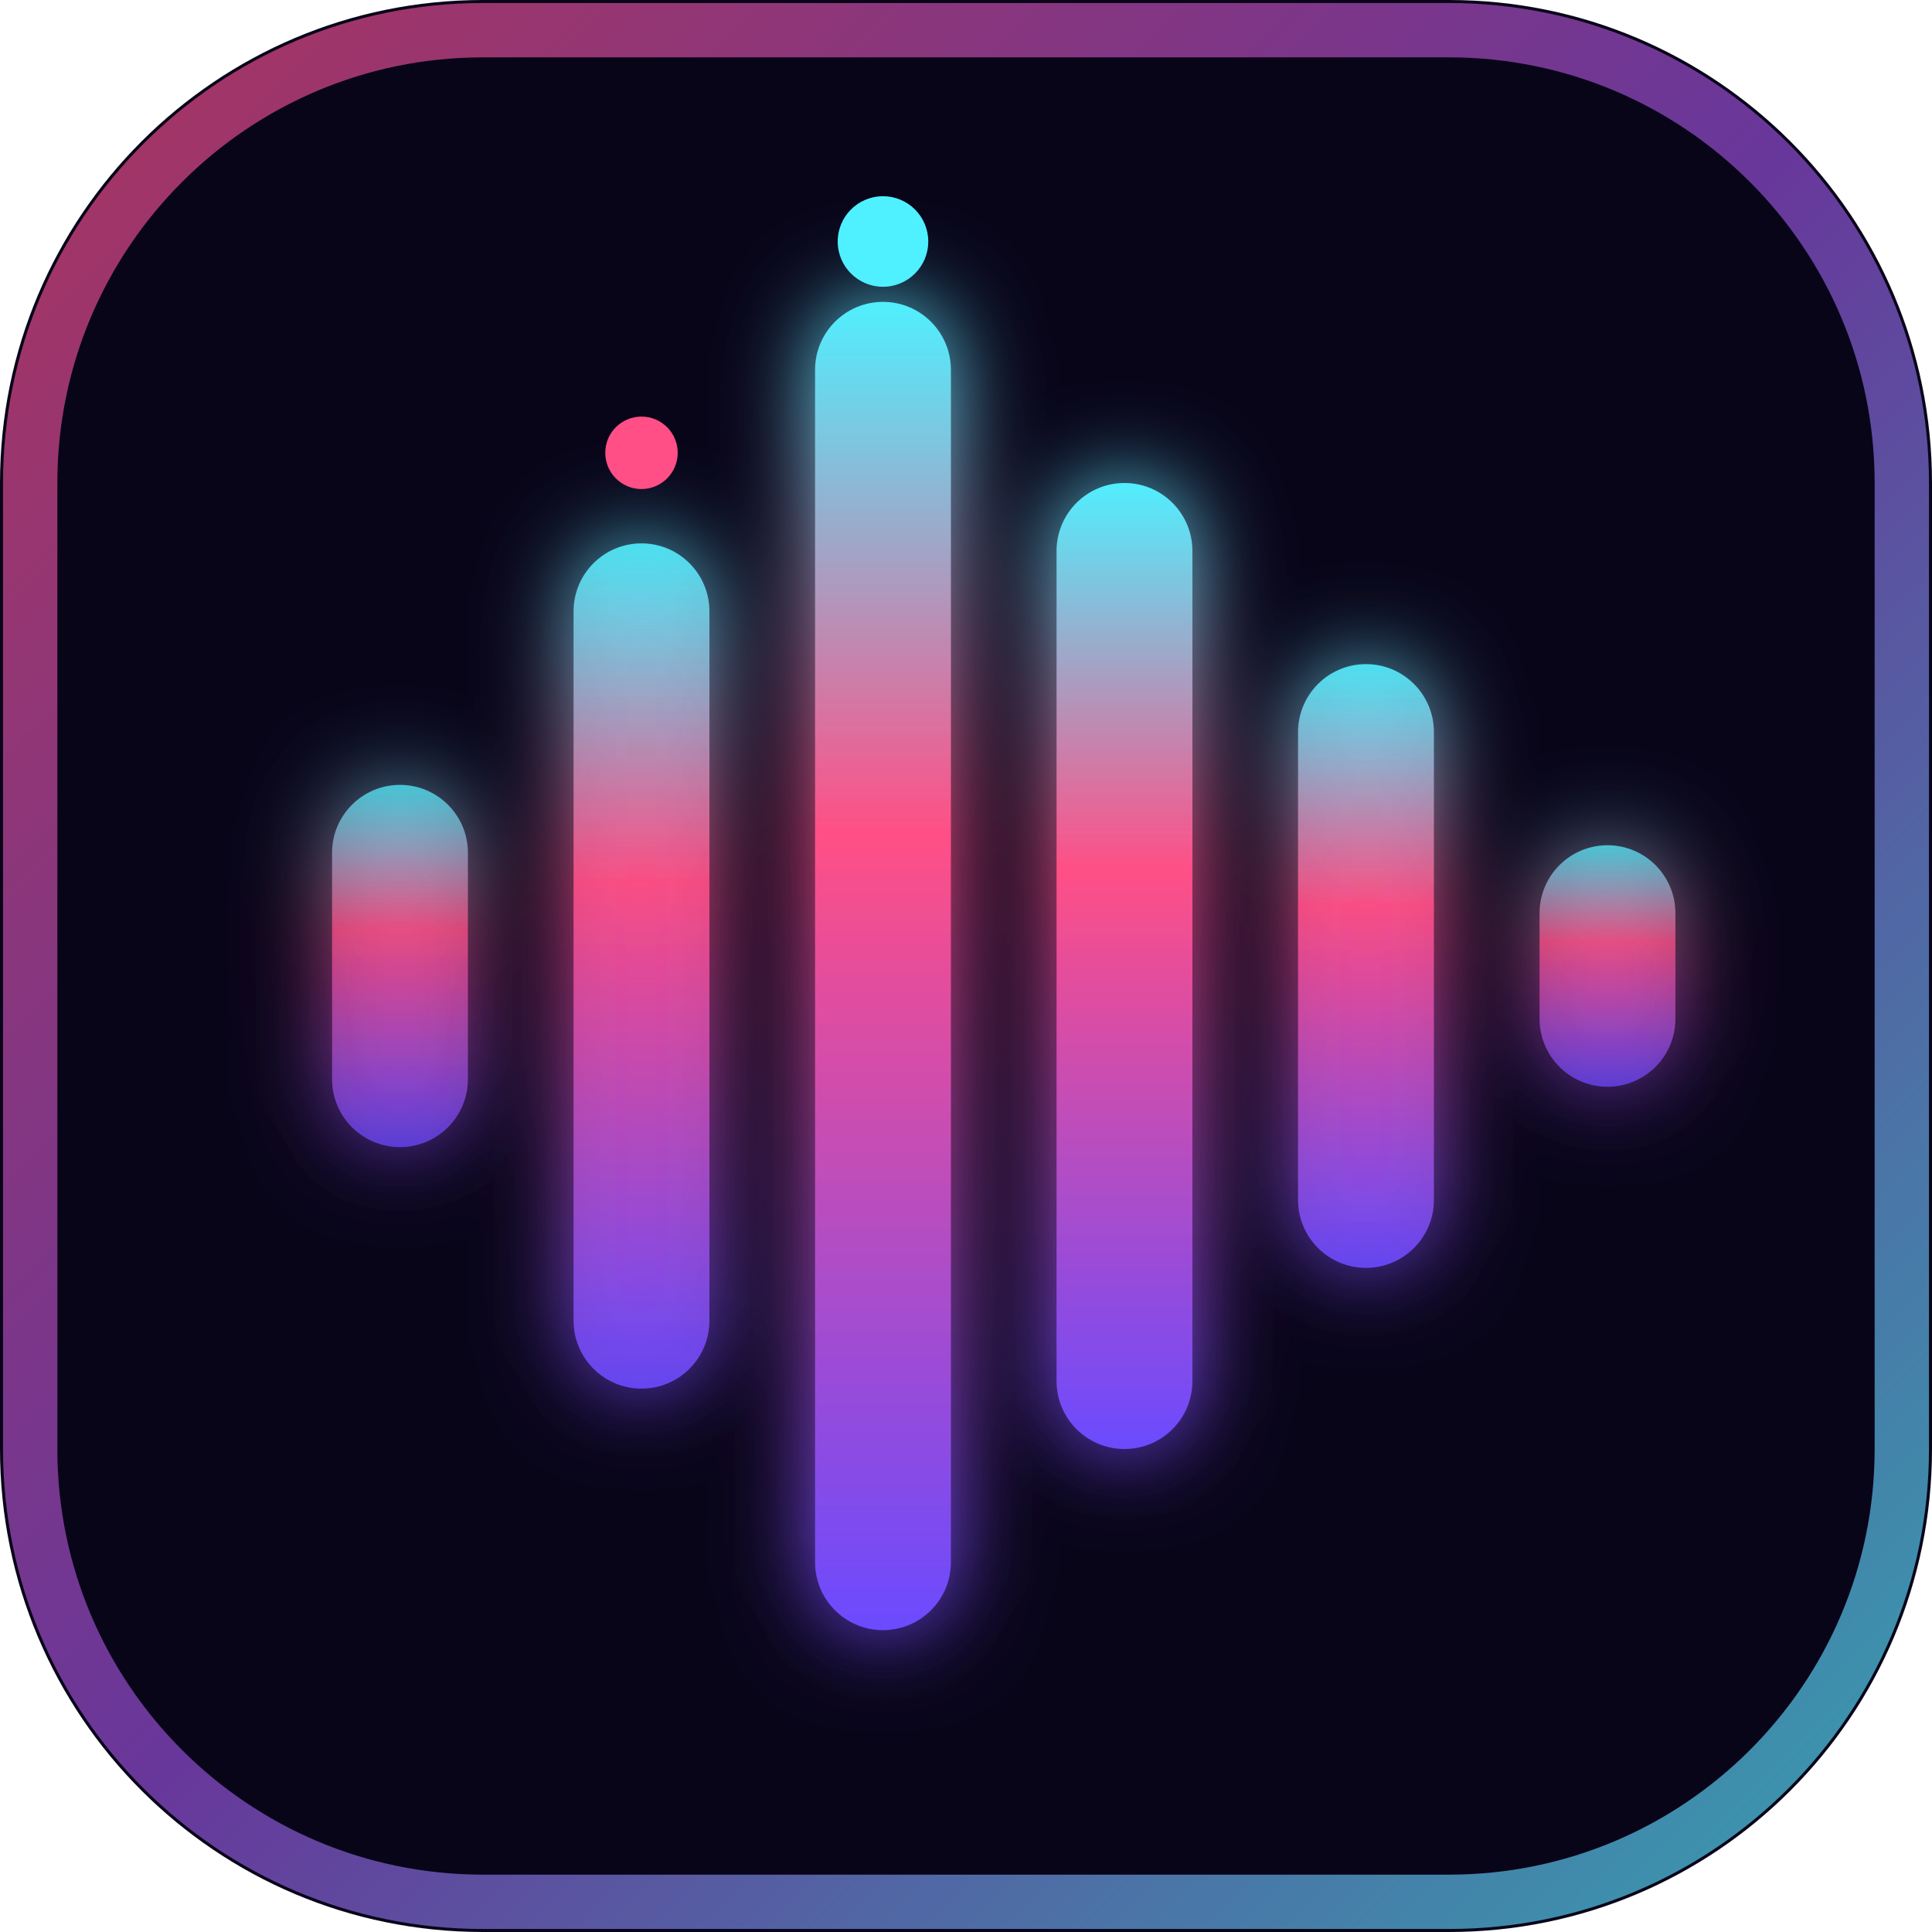
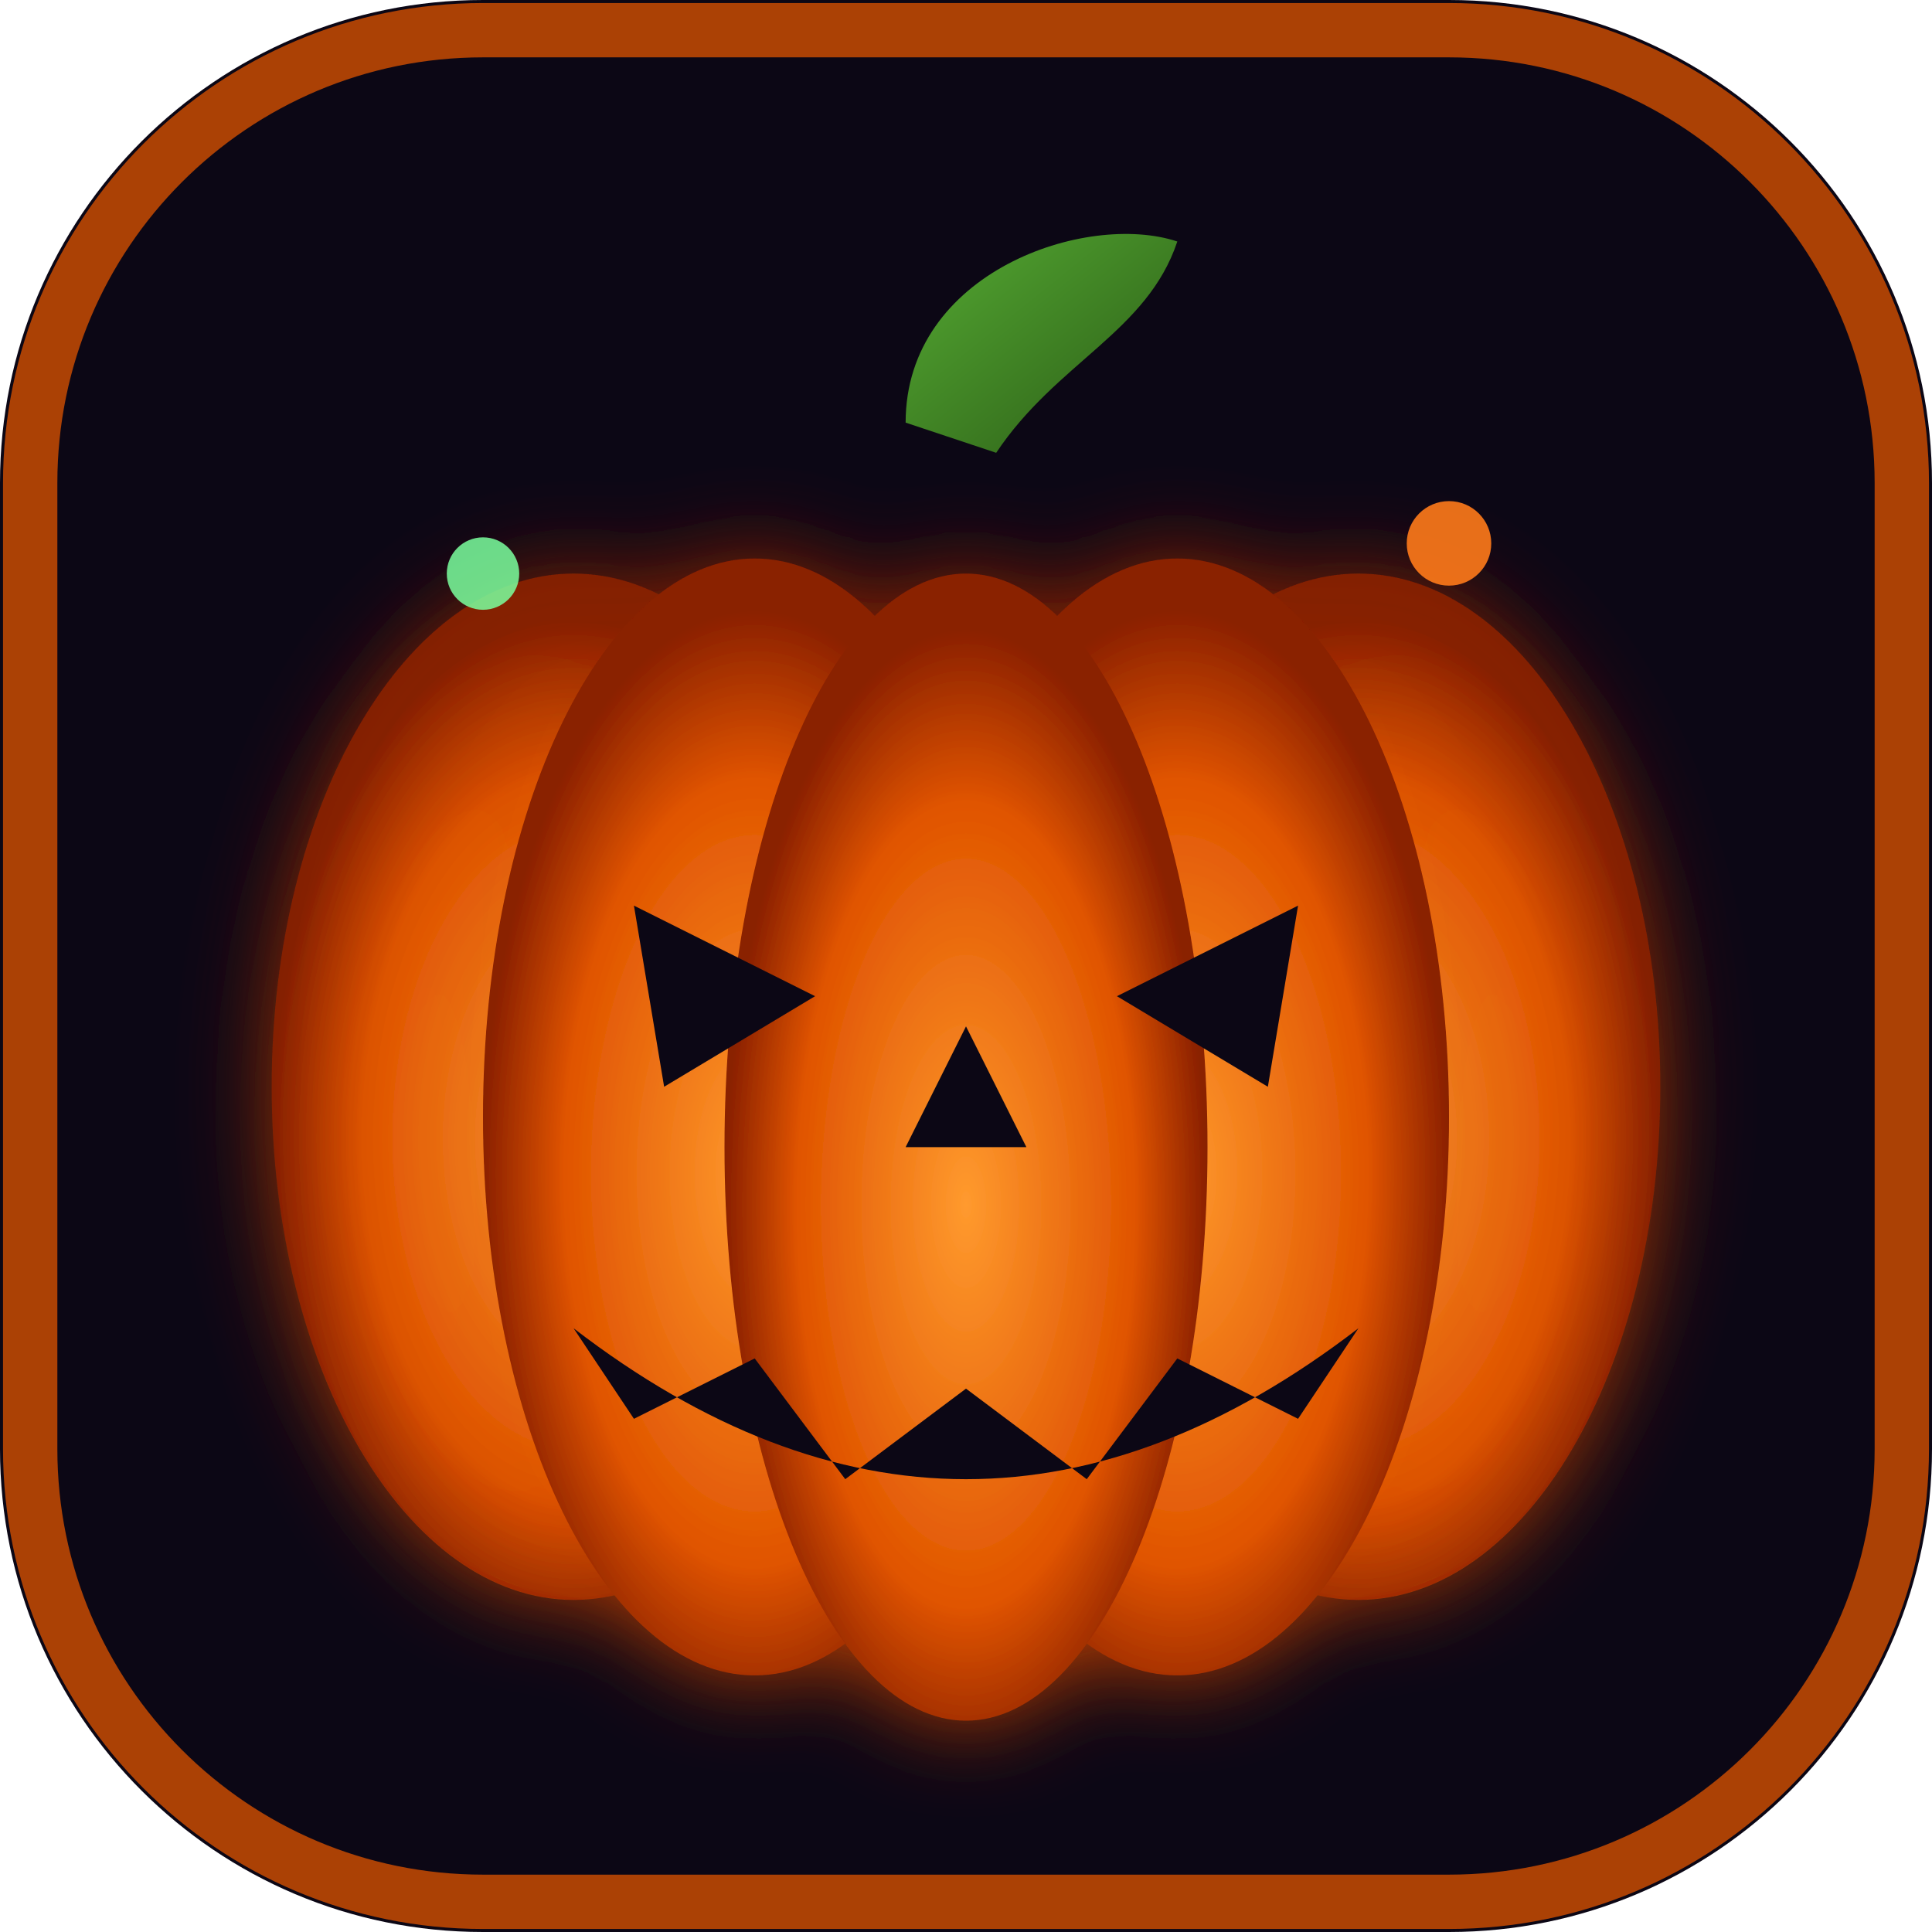
<svg xmlns="http://www.w3.org/2000/svg" viewBox="0 0 64 64" width="64" height="64">
  <defs>
-     <linearGradient id="neonGrad" x1="0%" y1="0%" x2="100%" y2="100%">
-       <stop offset="0%" stop-color="#ff4f86" />
-       <stop offset="50%" stop-color="#9b51e0" />
-       <stop offset="100%" stop-color="#4ff0ff" />
+     <radialGradient id="jackGlow" cx="50%" cy="55%" r="50%">
+       <stop offset="0%" stop-color="#ff9a2e" />
+       <stop offset="70%" stop-color="#e05400" />
+       <stop offset="100%" stop-color="#8a2000" />
+     </radialGradient>
+     <linearGradient id="stemGrad" x1="0%" y1="0%" x2="100%" y2="100%">
+       <stop offset="0%" stop-color="#55aa33" />
+       <stop offset="100%" stop-color="#2a5a15" />
    </linearGradient>
-     <linearGradient id="barGrad" x1="0%" y1="100%" x2="0%" y2="0%">
-       <stop offset="0%" stop-color="#6a4bff" />
-       <stop offset="60%" stop-color="#ff4f86" />
-       <stop offset="100%" stop-color="#4ff0ff" />
-     </linearGradient>
-     <filter id="glow" x="-20%" y="-20%" width="140%" height="140%">
+     <filter id="spookyGlow" x="-25%" y="-25%" width="150%" height="150%">
      <feGaussianBlur stdDeviation="1.5" result="blur" />
      <feComposite in="SourceGraphic" in2="blur" operator="over" />
    </filter>
  </defs>
-   <rect width="64" height="64" rx="16" fill="#090519" />
-   <rect x="1" y="1" width="62" height="62" rx="15" fill="none" stroke="url(#neonGrad)" stroke-width="1.8" opacity="0.65" />
-   <g filter="url(#glow)">
-     <rect x="11" y="26" width="4.5" height="12" rx="2.25" fill="url(#barGrad)" opacity="0.75" />
-     <rect x="19" y="18" width="4.5" height="28" rx="2.25" fill="url(#barGrad)" opacity="0.9" />
-     <rect x="27" y="10" width="4.5" height="44" rx="2.25" fill="url(#barGrad)" />
-     <rect x="35" y="16" width="4.5" height="32" rx="2.25" fill="url(#barGrad)" />
-     <rect x="43" y="22" width="4.5" height="20" rx="2.25" fill="url(#barGrad)" opacity="0.9" />
-     <rect x="51" y="28" width="4.5" height="8" rx="2.25" fill="url(#barGrad)" opacity="0.75" />
+   <rect width="64" height="64" rx="16" fill="#0c0715" />
+   <rect x="1" y="1" width="62" height="62" rx="15" fill="none" stroke="#e05400" stroke-width="1.8" opacity="0.75" />
+   <path d="M30 14 C30 9, 36 7, 39 8 C38 11, 35 12, 33 15 Z" fill="url(#stemGrad)" />
+   <g filter="url(#spookyGlow)">
+     <ellipse cx="19" cy="36" rx="10" ry="17" fill="url(#jackGlow)" opacity="0.9" />
+     <ellipse cx="45" cy="36" rx="10" ry="17" fill="url(#jackGlow)" opacity="0.9" />
+     <ellipse cx="25" cy="37" rx="9" ry="18.5" fill="url(#jackGlow)" />
+     <ellipse cx="39" cy="37" rx="9" ry="18.5" fill="url(#jackGlow)" />
+     <ellipse cx="32" cy="38" rx="8" ry="19" fill="url(#jackGlow)" />
  </g>
-   <circle cx="29.25" cy="8" r="1.5" fill="#4ff0ff" />
-   <circle cx="21.25" cy="15" r="1.2" fill="#ff4f86" />
+   <polygon points="21,30 27,33 22,36" fill="#0c0715" />
+   <polygon points="43,30 37,33 42,36" fill="#0c0715" />
+   <polygon points="32,34 30,38 34,38" fill="#0c0715" />
+   <path d="M19 44 Q32 54 45 44 L43 47 L39 45 L36 49 L32 46 L28 49 L25 45 L21 47 Z" fill="#0c0715" />
+   <circle cx="16" cy="19" r="1.2" fill="#7aff9e" opacity="0.85" />
+   <circle cx="48" cy="18" r="1.4" fill="#ff7a1a" opacity="0.9" />
</svg>
